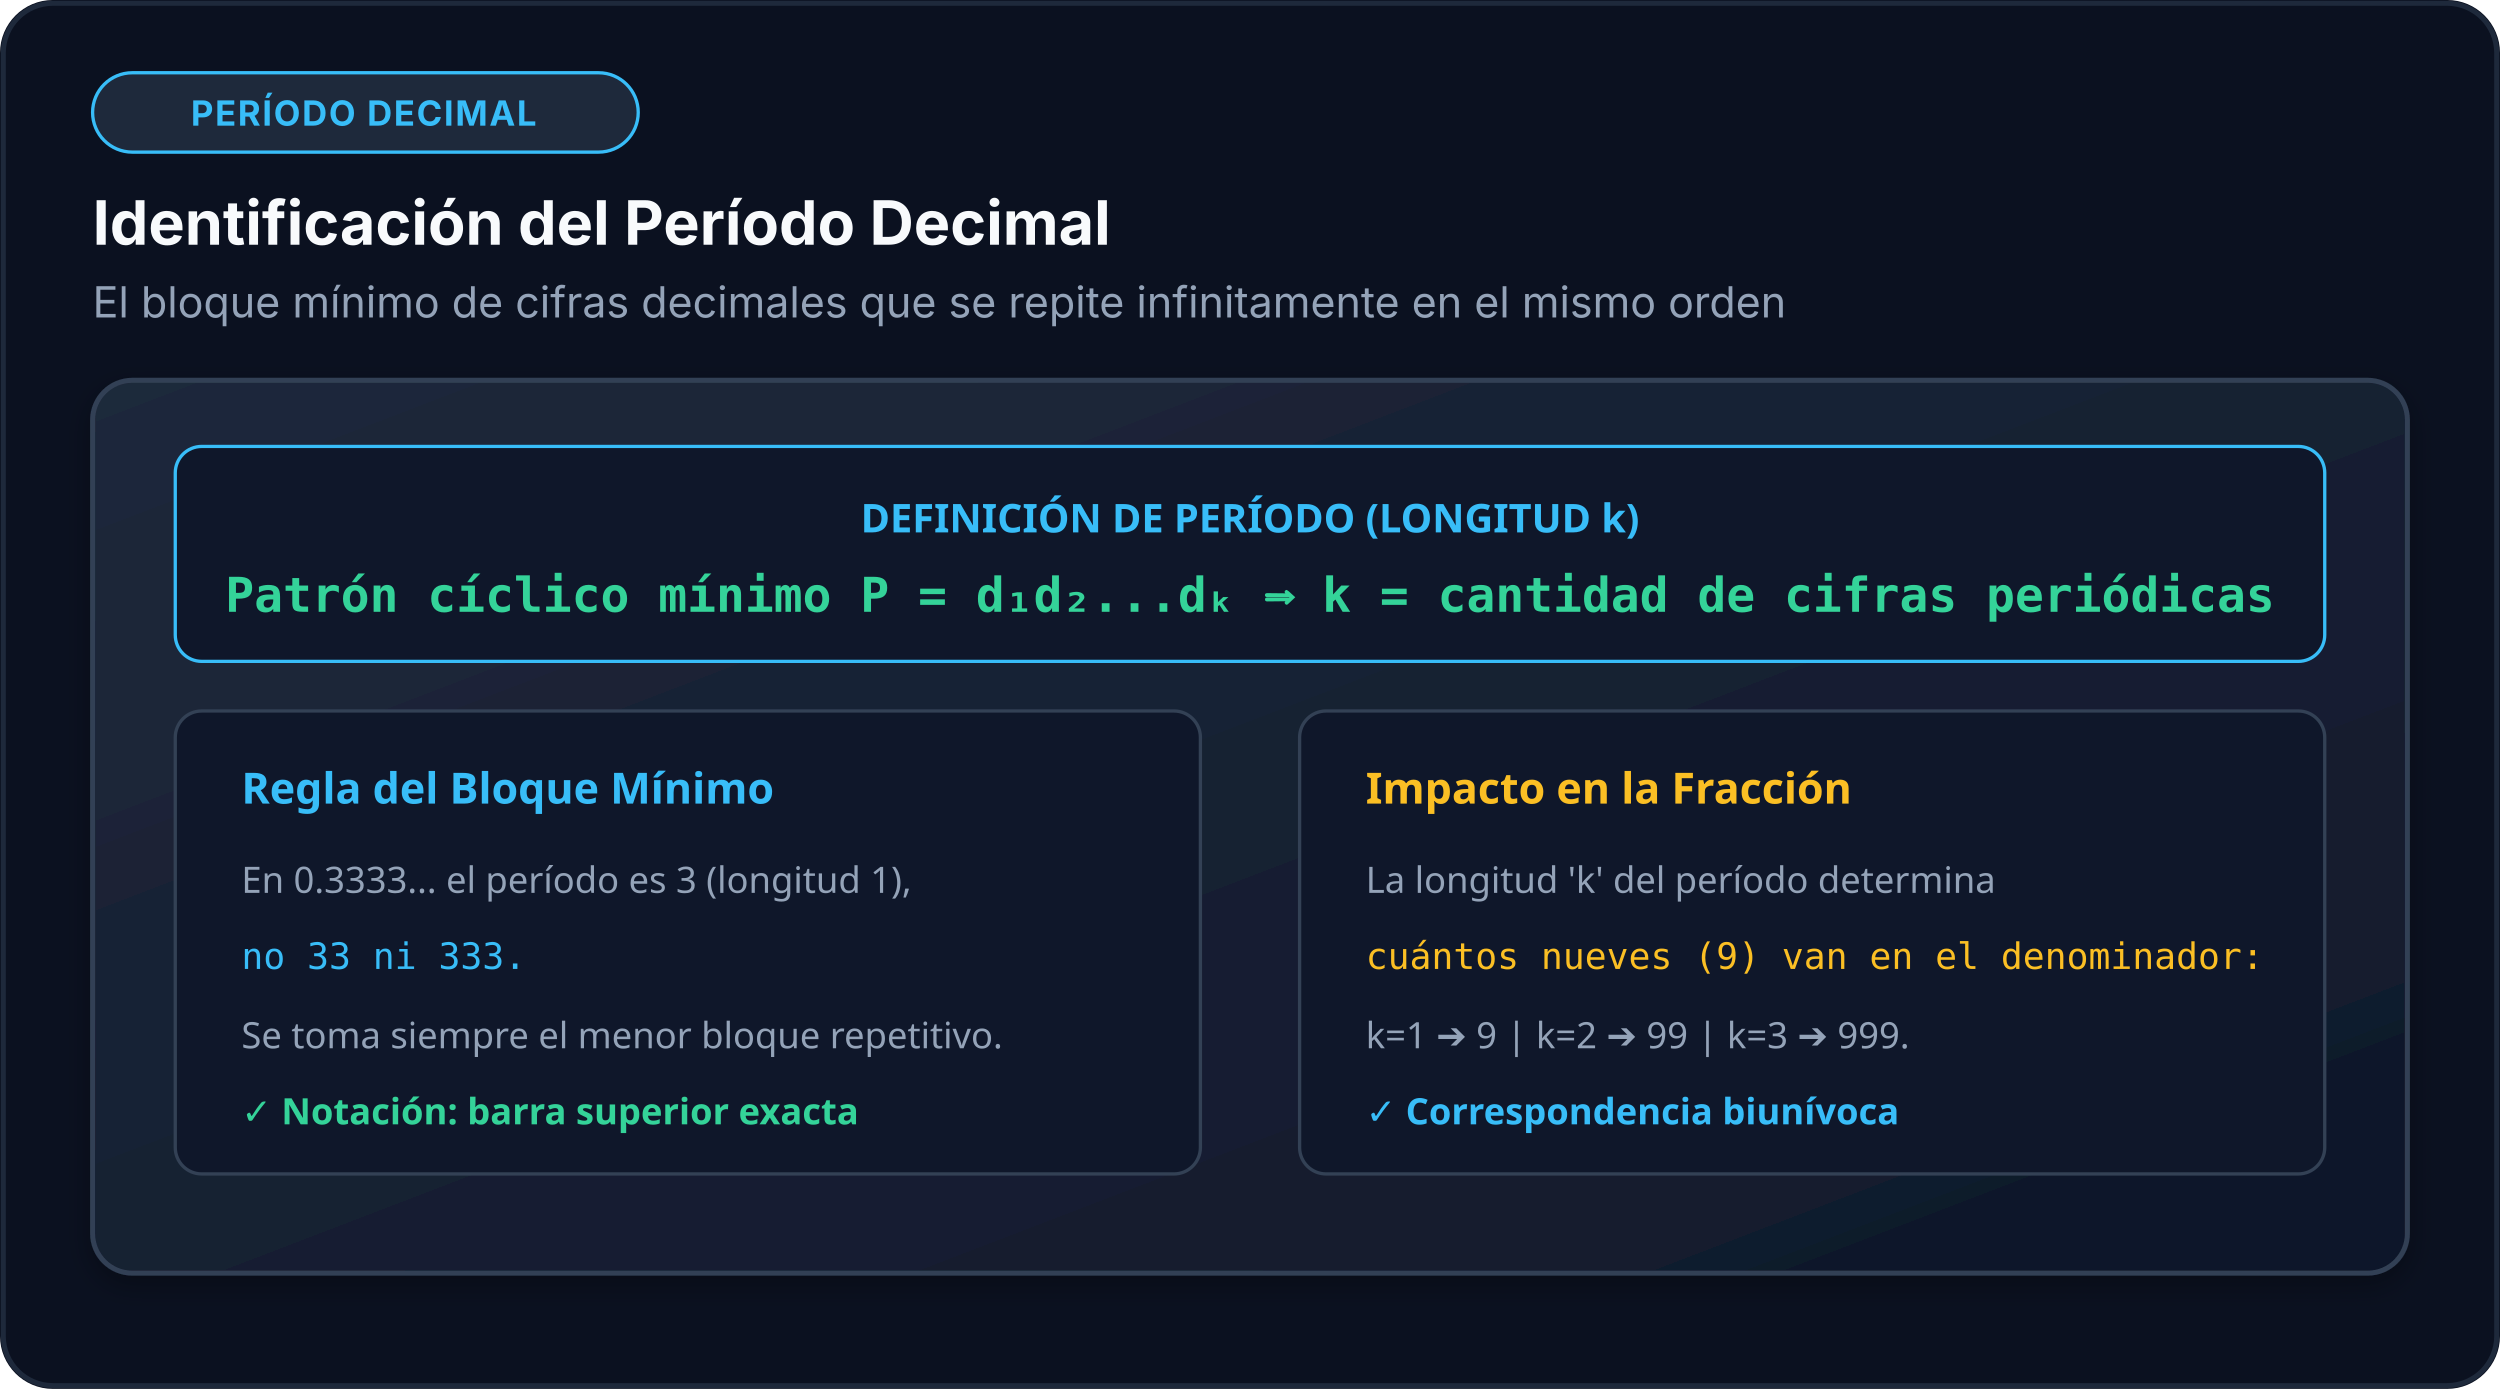
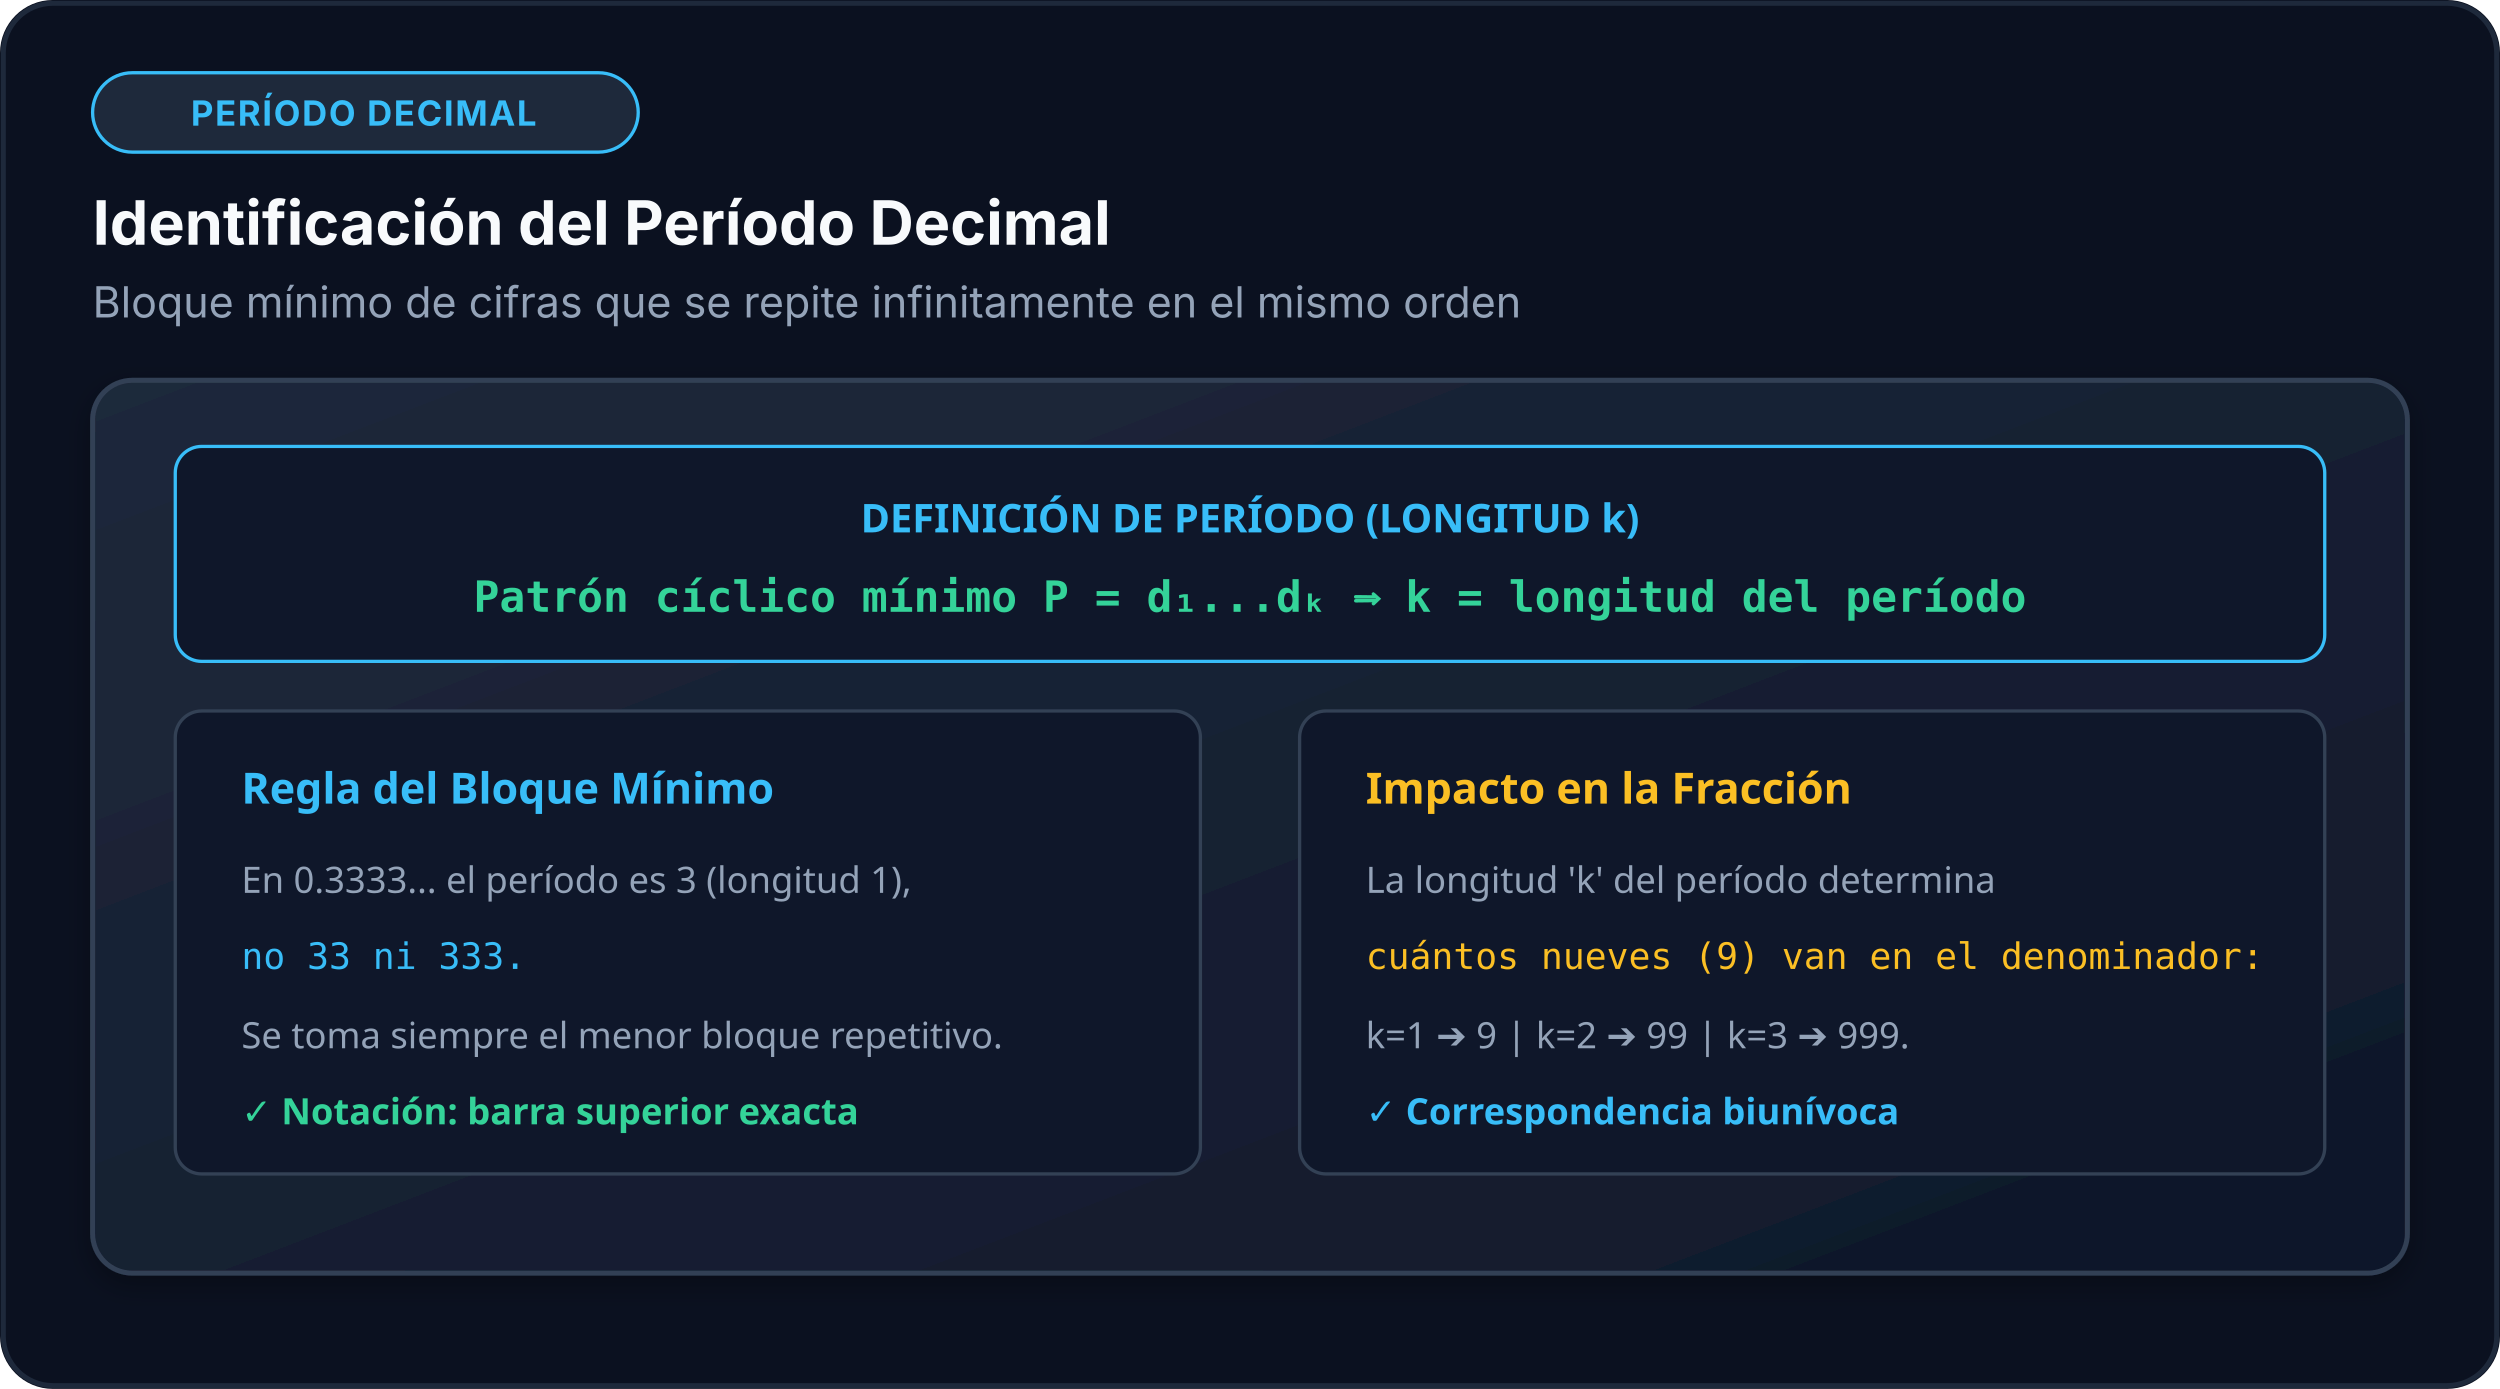
<svg xmlns="http://www.w3.org/2000/svg" viewBox="0 0 756 420" width="100%" height="100%">
  <defs>
    <linearGradient id="cardGrad" x1="0%" y1="0%" x2="100%" y2="100%">
      <stop offset="0%" stop-color="#1e293b" />
      <stop offset="100%" stop-color="#0f172a" />
    </linearGradient>
    <filter id="shadow" x="-4%" y="-4%" width="108%" height="112%">
      <feDropShadow dx="0" dy="3" stdDeviation="4" flood-color="#000000" flood-opacity="0.3" />
    </filter>
  </defs>
  <rect width="756" height="420" rx="16" fill="#0b1120" />
  <rect x="1" y="1" width="754" height="418" rx="15" fill="none" stroke="#1e293b" stroke-width="1.5" />
  <g transform="translate(28, 22)">
    <rect x="0" y="0" width="165" height="24" rx="12" fill="#1e293b" stroke="#38bdf8" stroke-width="1" />
    <text x="82" y="16" fill="#38bdf8" font-family="system-ui, -apple-system, sans-serif" font-size="10.5" font-weight="700" text-anchor="middle" letter-spacing="0.5">PERÍODO DECIMAL</text>
    <text x="0" y="52" fill="#f8fafc" font-family="system-ui, -apple-system, sans-serif" font-size="18.5" font-weight="700">Identificación del Período Decimal</text>
-     <text x="0" y="74" fill="#94a3b8" font-family="system-ui, -apple-system, sans-serif" font-size="13">El bloque mínimo de cifras decimales que se repite infinitamente en el mismo orden</text>
+     <text x="0" y="74" fill="#94a3b8" font-family="system-ui, -apple-system, sans-serif" font-size="13">Bloque mínimo de cifras que se repite infinitamente en el mismo orden</text>
  </g>
  <g transform="translate(28, 115)">
    <rect width="700" height="270" rx="12" fill="url(#cardGrad)" stroke="#334155" stroke-width="1.5" filter="url(#shadow)" />
    <g transform="translate(25, 20)">
      <rect width="650" height="65" rx="8" fill="#0f172a" stroke="#38bdf8" />
      <text x="325" y="26" fill="#38bdf8" font-family="system-ui, sans-serif" font-size="12" font-weight="700" text-anchor="middle">DEFINICIÓN DE PERÍODO (LONGITUD k)</text>
-       <text x="325" y="50" fill="#34d399" font-family="monospace" font-size="14.5" font-weight="700" text-anchor="middle">Patrón cíclico mínimo P = d₁d₂...dₖ  ⟹  k = cantidad de cifras periódicas</text>
+       <text x="325" y="50" fill="#34d399" font-family="monospace" font-size="13" font-weight="700" text-anchor="middle">Patrón cíclico mínimo P = d₁...dₖ  ⟹  k = longitud del período</text>
    </g>
    <g transform="translate(25, 100)">
      <rect width="310" height="140" rx="8" fill="#0f172a" stroke="#334155" />
      <text x="20" y="28" fill="#38bdf8" font-family="system-ui, sans-serif" font-size="13" font-weight="700">Regla del Bloque Mínimo</text>
      <text x="20" y="55" fill="#94a3b8" font-family="system-ui, sans-serif" font-size="11">En 0.3333... el período es 3 (longitud 1),</text>
      <text x="20" y="78" fill="#38bdf8" font-family="monospace" font-size="11">no 33 ni 333.</text>
      <text x="20" y="102" fill="#94a3b8" font-family="system-ui, sans-serif" font-size="11">Se toma siempre el menor bloque repetitivo.</text>
      <text x="20" y="125" fill="#34d399" font-family="system-ui, sans-serif" font-size="11" font-weight="600">✓ Notación: barra superior exacta</text>
    </g>
    <g transform="translate(365, 100)">
      <rect width="310" height="140" rx="8" fill="#0f172a" stroke="#334155" />
      <text x="20" y="28" fill="#fbbf24" font-family="system-ui, sans-serif" font-size="13" font-weight="700">Impacto en la Fracción</text>
      <text x="20" y="55" fill="#94a3b8" font-family="system-ui, sans-serif" font-size="11">La longitud 'k' del período determina</text>
      <text x="20" y="78" fill="#fbbf24" font-family="monospace" font-size="11">cuántos nueves (9) van en el denominador:</text>
      <text x="20" y="102" fill="#94a3b8" font-family="system-ui, sans-serif" font-size="11">k=1 ➔ 9  |  k=2 ➔ 99  |  k=3 ➔ 999.</text>
      <text x="20" y="125" fill="#38bdf8" font-family="system-ui, sans-serif" font-size="11" font-weight="600">✓ Correspondencia biunívoca</text>
    </g>
  </g>
</svg>
